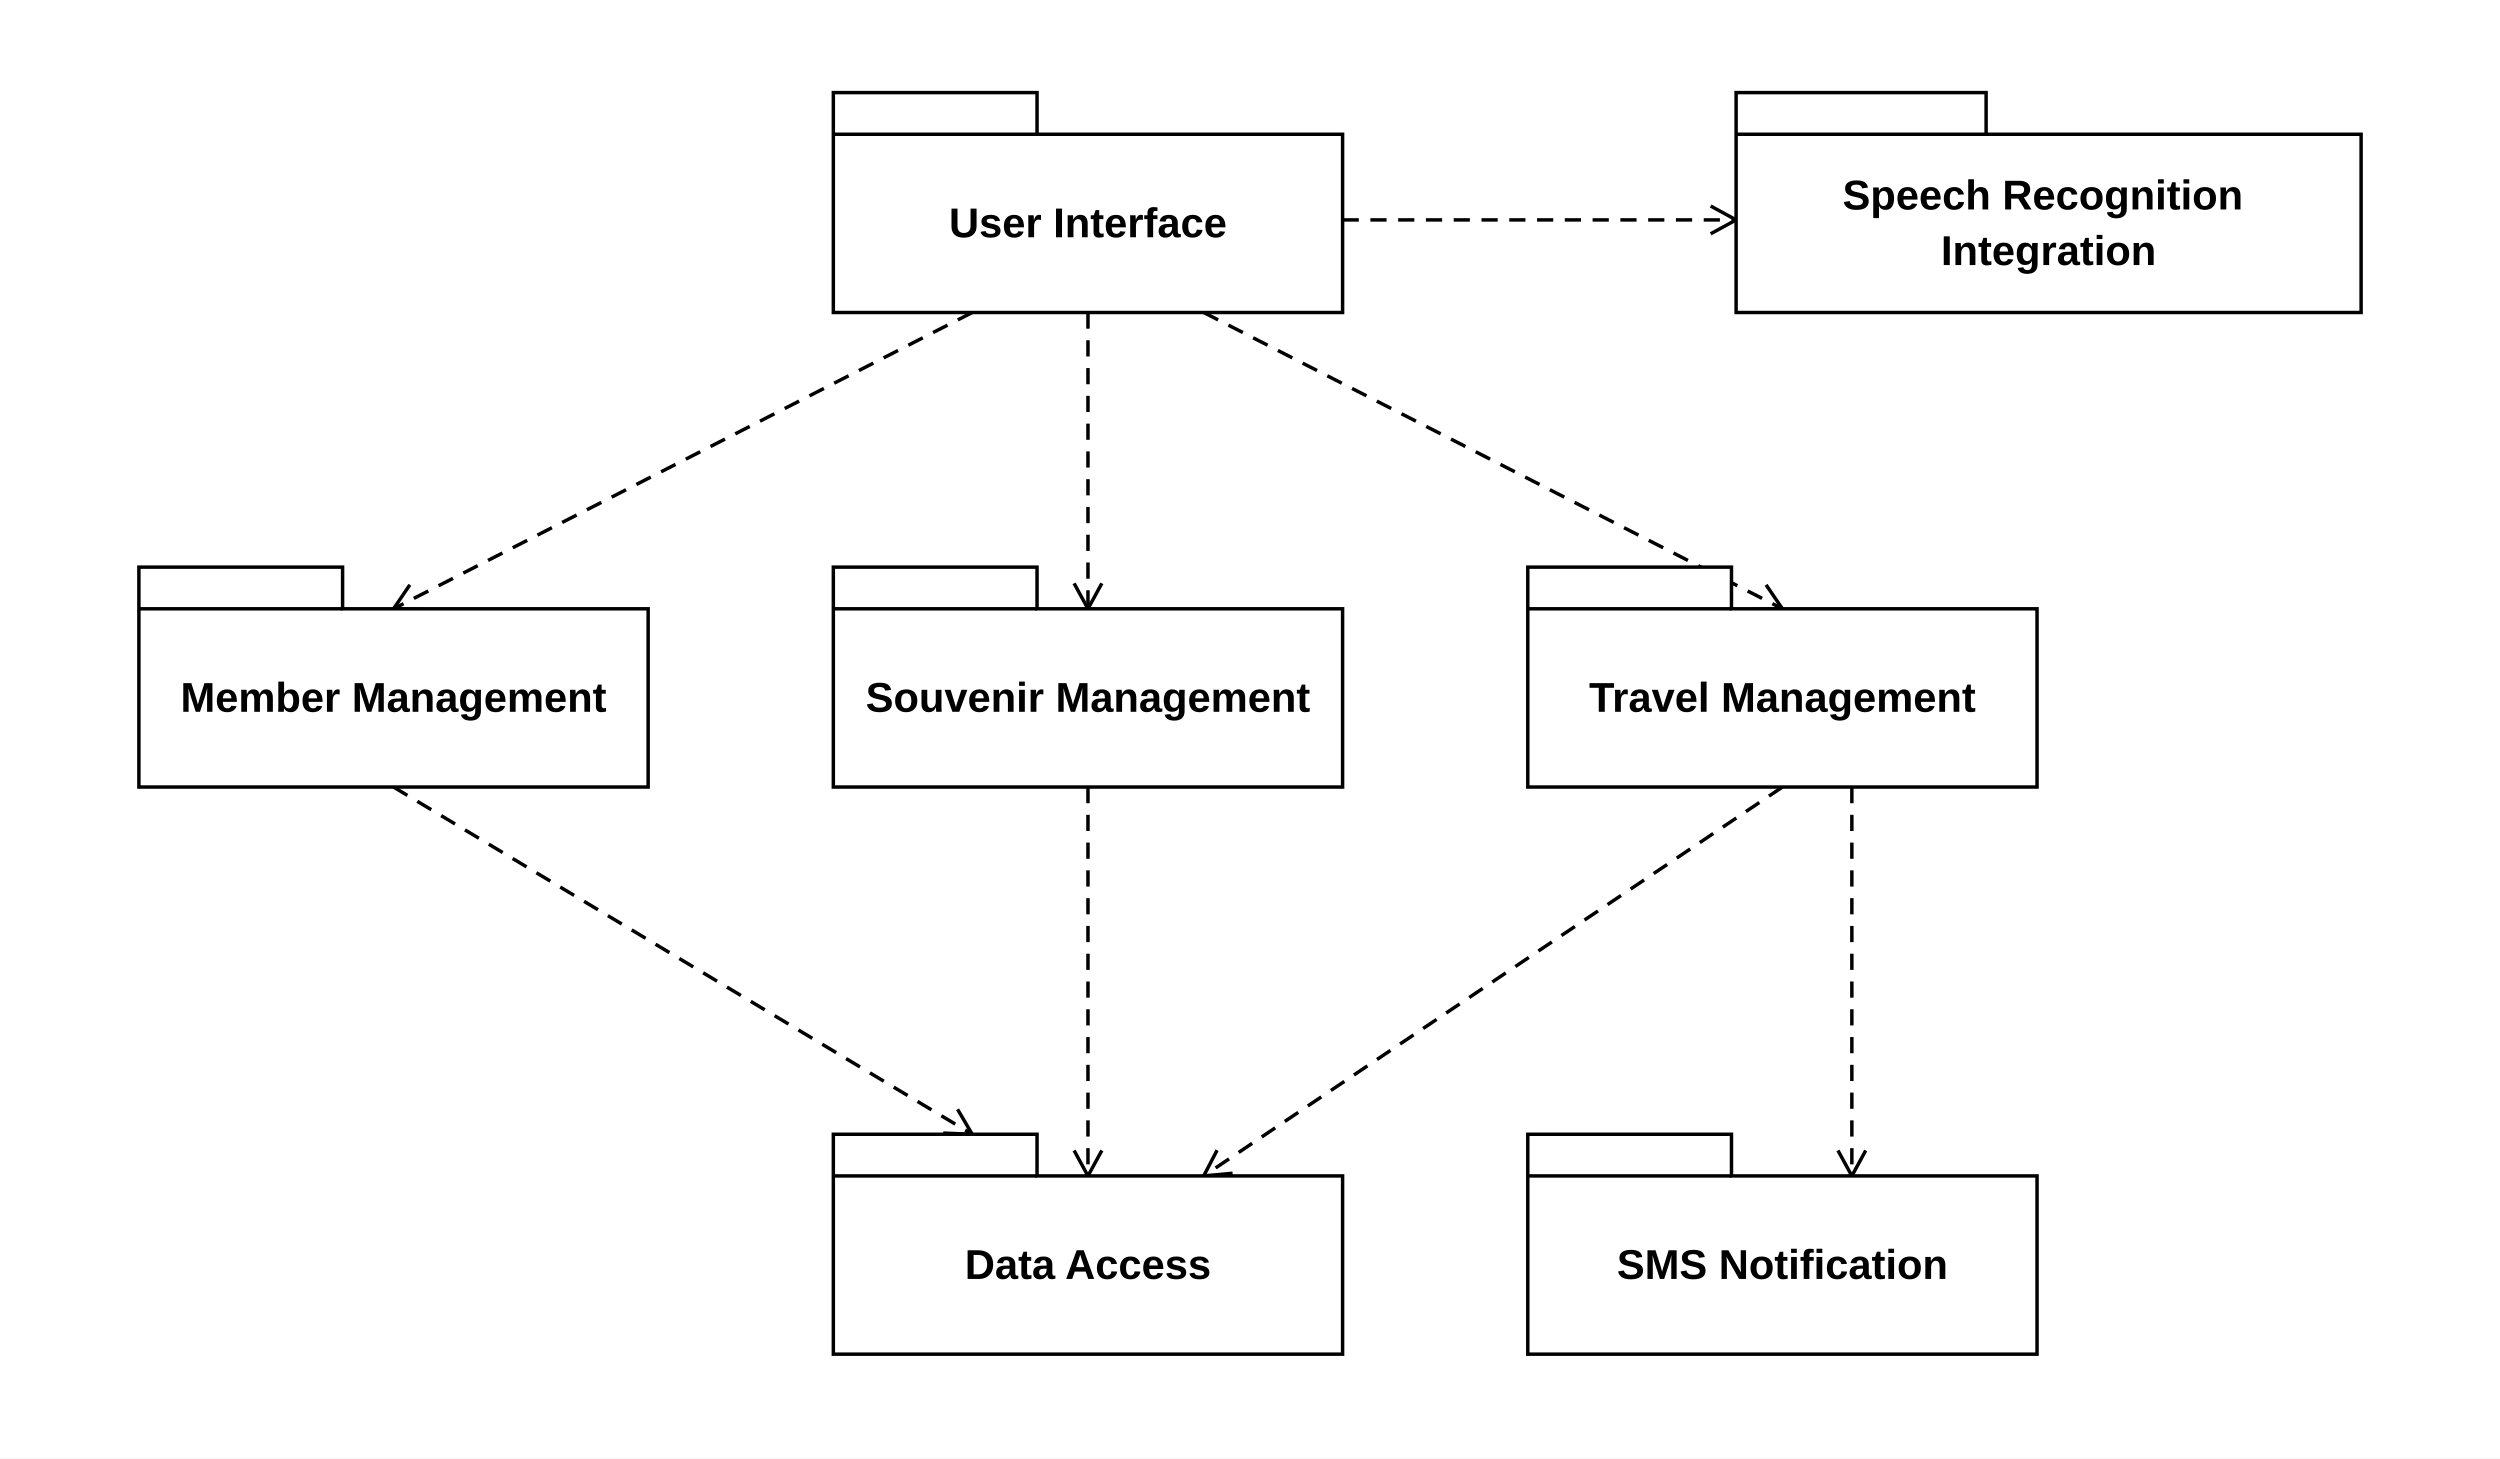
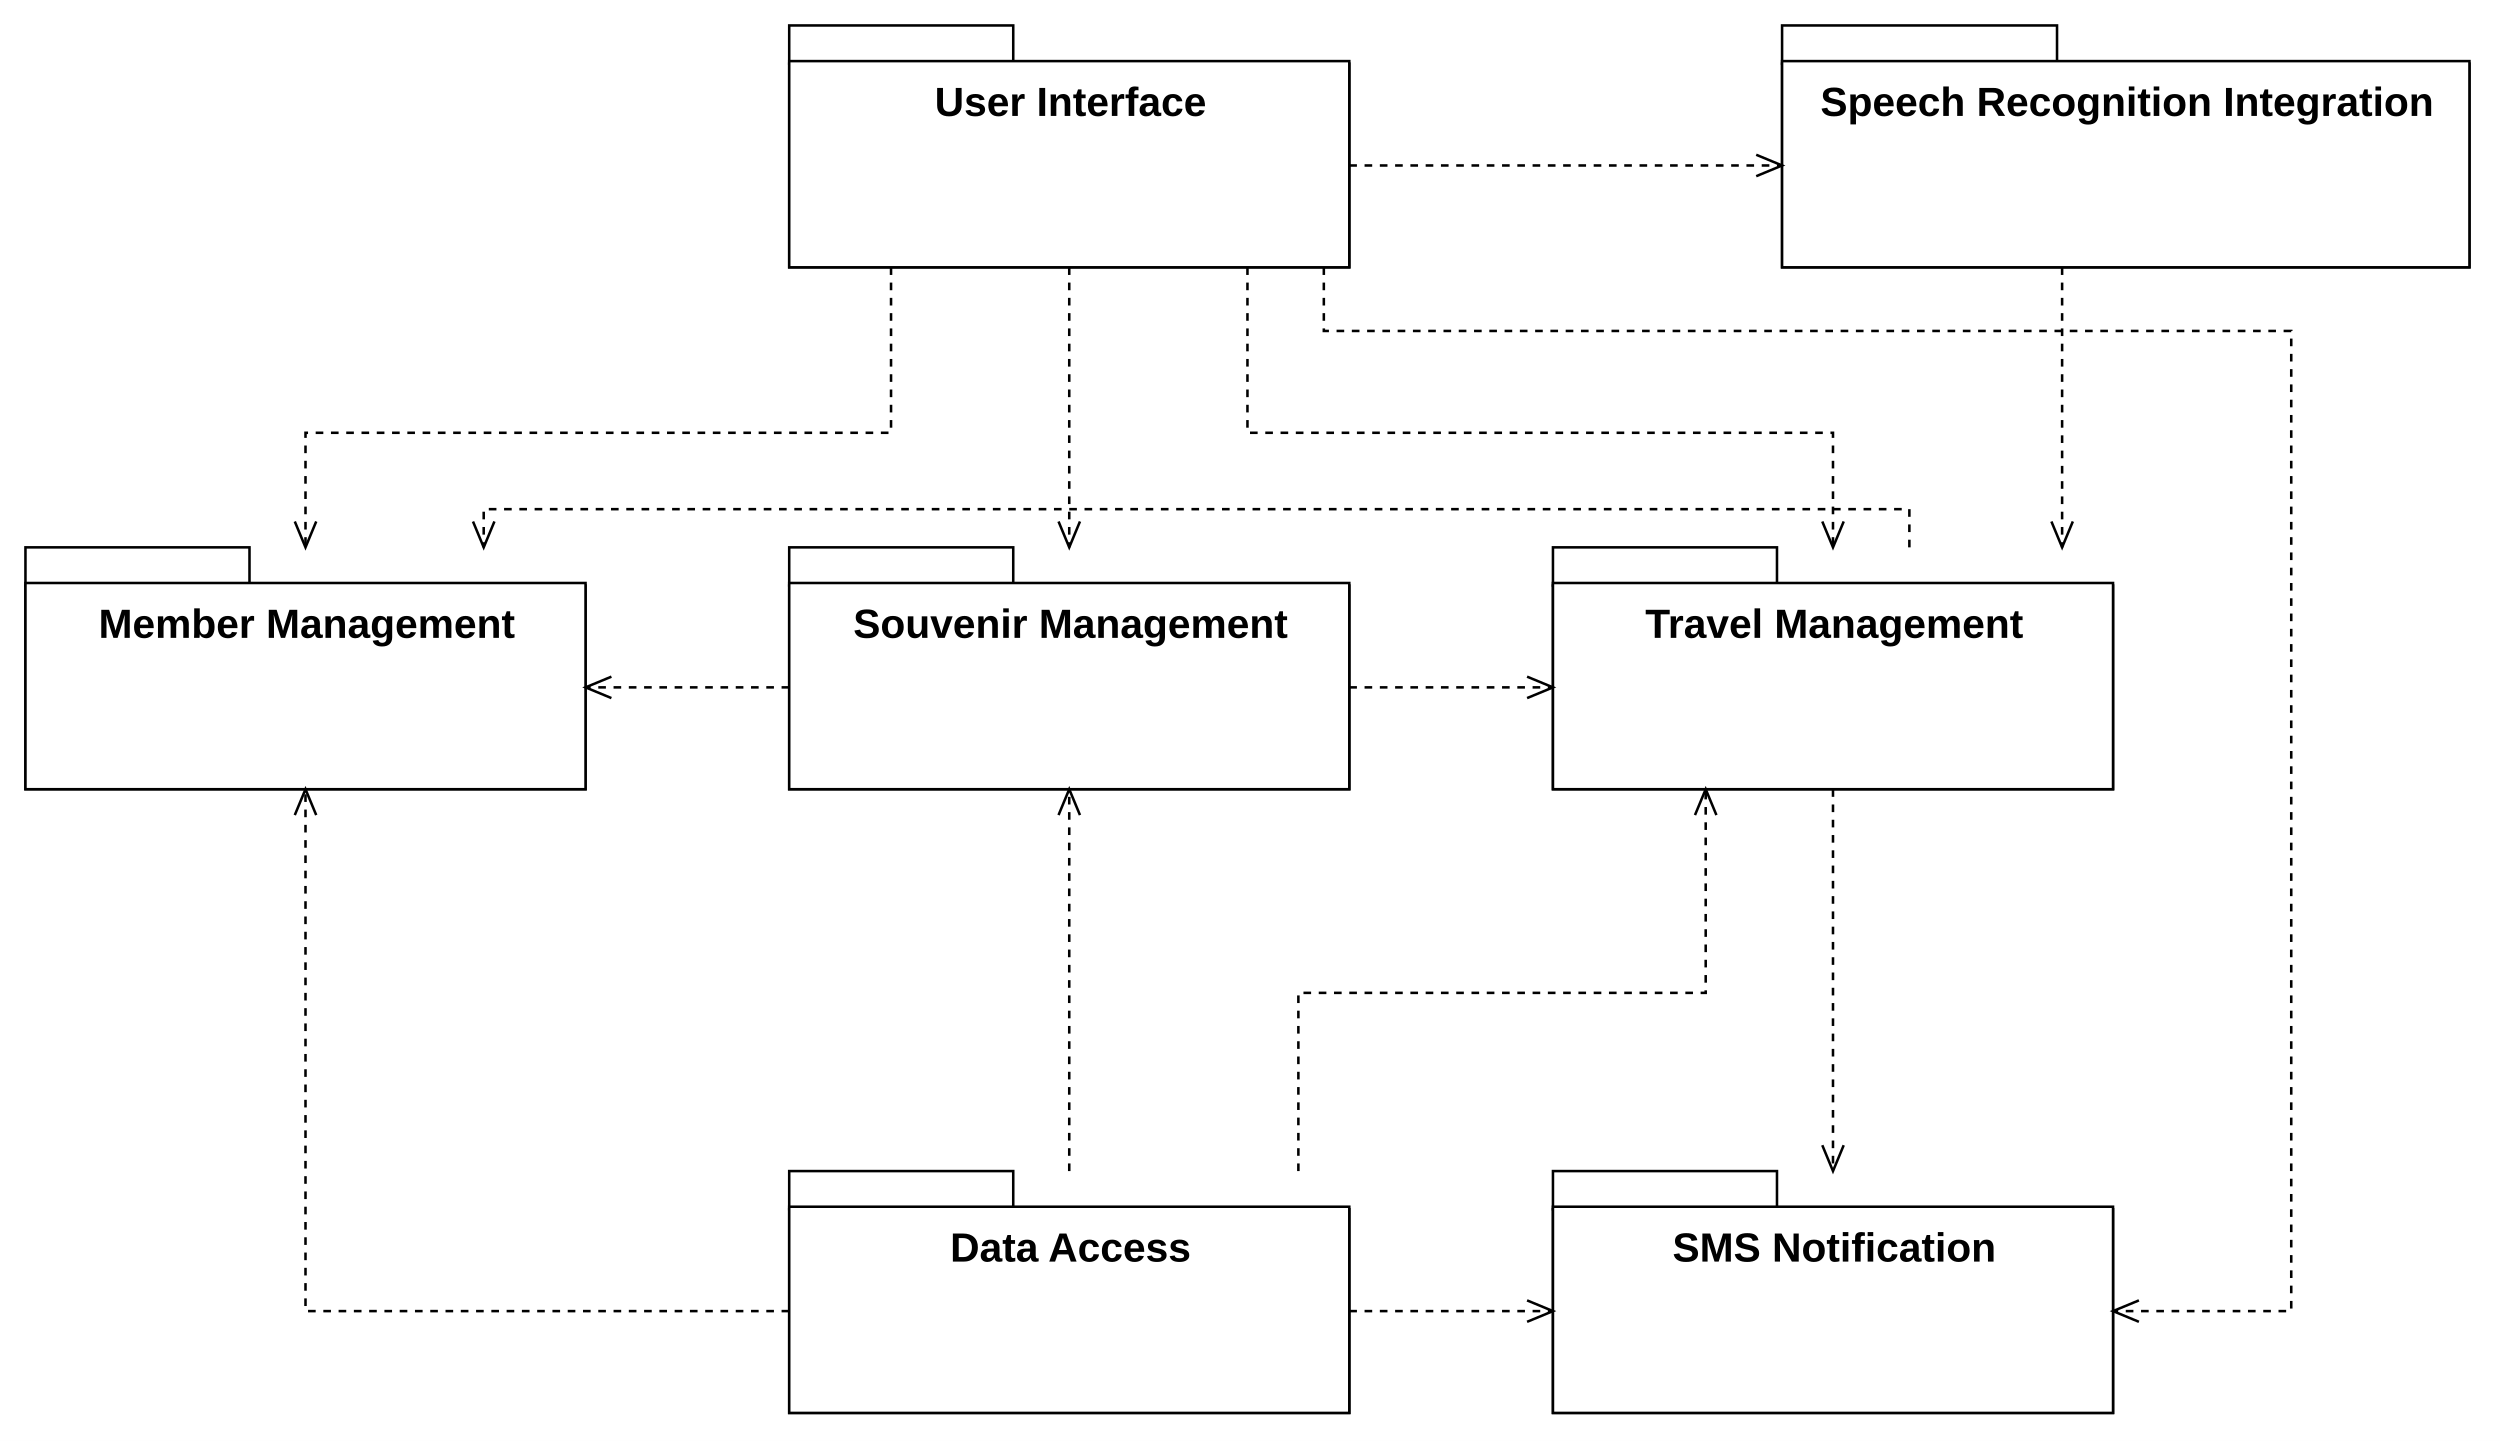
- <svg xmlns="http://www.w3.org/2000/svg" width="1080" height="630" viewBox="0 0 1080 630">
-   <rect width="1080" height="630" fill="white" />
-   <defs>
-     <marker id="dependencyArrow" markerUnits="userSpaceOnUse" markerWidth="14" markerHeight="14" refX="12" refY="7" orient="auto">
-       <path d="M 1 1 L 12 7 L 1 13" fill="none" stroke="#000" stroke-width="1.5" />
-     </marker>
-   </defs>
-   <path d="M 420 135 L 170 263" fill="none" stroke="#000" stroke-width="1.5" stroke-dasharray="7 5" marker-end="url(#dependencyArrow)" />
-   <path d="M 520 135 L 770 263" fill="none" stroke="#000" stroke-width="1.5" stroke-dasharray="7 5" marker-end="url(#dependencyArrow)" />
-   <path d="M 470 135 L 470 263" fill="none" stroke="#000" stroke-width="1.5" stroke-dasharray="7 5" marker-end="url(#dependencyArrow)" />
-   <path d="M 580 95 L 750 95" fill="none" stroke="#000" stroke-width="1.5" stroke-dasharray="7 5" marker-end="url(#dependencyArrow)" />
-   <path d="M 170 340 L 420 490" fill="none" stroke="#000" stroke-width="1.5" stroke-dasharray="7 5" marker-end="url(#dependencyArrow)" />
-   <path d="M 770 340 L 520 508" fill="none" stroke="#000" stroke-width="1.5" stroke-dasharray="7 5" marker-end="url(#dependencyArrow)" />
-   <path d="M 470 340 L 470 508" fill="none" stroke="#000" stroke-width="1.5" stroke-dasharray="7 5" marker-end="url(#dependencyArrow)" />
-   <path d="M 800 340 L 800 508" fill="none" stroke="#000" stroke-width="1.5" stroke-dasharray="7 5" marker-end="url(#dependencyArrow)" />
-   <path d="M 360 58 V 40 H 448 V 58 H 580 V 135 H 360 Z" fill="white" stroke="#000" stroke-width="1.5" />
-   <path d="M 360 58 H 448" fill="none" stroke="#000" stroke-width="1.5" />
-   <text x="470" y="102.5" text-anchor="middle" font-family="Arial, sans-serif" font-size="18" font-weight="600">
-     <tspan x="470" dy="0">User Interface</tspan>
-   </text>
-   <path d="M 60 263 V 245 H 148 V 263 H 280 V 340 H 60 Z" fill="white" stroke="#000" stroke-width="1.5" />
-   <path d="M 60 263 H 148" fill="none" stroke="#000" stroke-width="1.5" />
-   <text x="170" y="307.5" text-anchor="middle" font-family="Arial, sans-serif" font-size="18" font-weight="600">
-     <tspan x="170" dy="0">Member Management</tspan>
-   </text>
-   <path d="M 660 263 V 245 H 748 V 263 H 880 V 340 H 660 Z" fill="white" stroke="#000" stroke-width="1.5" />
-   <path d="M 660 263 H 748" fill="none" stroke="#000" stroke-width="1.5" />
-   <text x="770" y="307.5" text-anchor="middle" font-family="Arial, sans-serif" font-size="18" font-weight="600">
-     <tspan x="770" dy="0">Travel Management</tspan>
-   </text>
-   <path d="M 360 263 V 245 H 448 V 263 H 580 V 340 H 360 Z" fill="white" stroke="#000" stroke-width="1.5" />
-   <path d="M 360 263 H 448" fill="none" stroke="#000" stroke-width="1.5" />
-   <text x="470" y="307.5" text-anchor="middle" font-family="Arial, sans-serif" font-size="18" font-weight="600">
-     <tspan x="470" dy="0">Souvenir Management</tspan>
-   </text>
-   <path d="M 360 508 V 490 H 448 V 508 H 580 V 585 H 360 Z" fill="white" stroke="#000" stroke-width="1.5" />
-   <path d="M 360 508 H 448" fill="none" stroke="#000" stroke-width="1.5" />
-   <text x="470" y="552.5" text-anchor="middle" font-family="Arial, sans-serif" font-size="18" font-weight="600">
-     <tspan x="470" dy="0">Data Access</tspan>
-   </text>
-   <path d="M 750 58 V 40 H 858 V 58 H 1020 V 135 H 750 Z" fill="white" stroke="#000" stroke-width="1.5" />
-   <path d="M 750 58 H 858" fill="none" stroke="#000" stroke-width="1.5" />
-   <text x="885" y="90.5" text-anchor="middle" font-family="Arial, sans-serif" font-size="18" font-weight="600">
-     <tspan x="885" dy="0">Speech Recognition</tspan>
-     <tspan x="885" dy="24">Integration</tspan>
-   </text>
-   <path d="M 660 508 V 490 H 748 V 508 H 880 V 585 H 660 Z" fill="white" stroke="#000" stroke-width="1.5" />
-   <path d="M 660 508 H 748" fill="none" stroke="#000" stroke-width="1.5" />
-   <text x="770" y="552.5" text-anchor="middle" font-family="Arial, sans-serif" font-size="18" font-weight="600">
-     <tspan x="770" dy="0">SMS Notification</tspan>
-   </text>
+ <svg xmlns="http://www.w3.org/2000/svg" version="1.1" width="982" height="566">
+   <defs />
+   <g>
+     <rect width="100%" height="100%" fill="#fff" />
+     <g>
+       <rect fill="#ffffff" stroke="none" x="360" y="55" width="220" height="80" transform="matrix(1 0 0 1 -50 -30)" />
+     </g>
+     <g>
+       <path fill="none" stroke="#000000" paint-order="fill stroke markers" d=" M 310 25 L 530 25 L 530 105 L 310 105 L 310 25 Z Z" stroke-miterlimit="10" stroke-dasharray="" />
+     </g>
+     <g>
+       <rect fill="#ffffff" stroke="none" x="360" y="40" width="88" height="15" transform="matrix(1 0 0 1 -50 -30)" />
+     </g>
+     <g>
+       <path fill="none" stroke="#000000" paint-order="fill stroke markers" d=" M 310 10 L 398 10 L 398 25 L 310 25 L 310 10 Z Z" stroke-miterlimit="10" stroke-dasharray="" />
+     </g>
+     <g>
+       <rect fill="#ffffff" stroke="none" x="360" y="54" width="220" height="81" transform="matrix(1 0 0 1 -50 -30)" />
+     </g>
+     <g>
+       <path fill="none" stroke="#000000" paint-order="fill stroke markers" d=" M 310 24 L 530 24 L 530 105 L 310 105 L 310 24 Z Z" stroke-miterlimit="10" stroke-dasharray="" />
+     </g>
+     <g>
+       <g>
+         <path fill="none" stroke="none" />
+         <text fill="#000000" stroke="none" font-family="Arial" font-size="16px" font-style="normal" font-weight="bold" text-decoration="undefined" x="470.5" y="70" text-anchor="middle" dominant-baseline="central" transform="matrix(1 0 0 1 -50 -30)">User Interface</text>
+       </g>
+     </g>
+     <g>
+       <rect fill="#ffffff" stroke="none" x="60" y="260" width="220" height="80" transform="matrix(1 0 0 1 -50 -30)" />
+     </g>
+     <g>
+       <path fill="none" stroke="#000000" paint-order="fill stroke markers" d=" M 10 230 L 230 230 L 230 310 L 10 310 L 10 230 Z Z" stroke-miterlimit="10" stroke-dasharray="" />
+     </g>
+     <g>
+       <rect fill="#ffffff" stroke="none" x="60" y="245" width="88" height="15" transform="matrix(1 0 0 1 -50 -30)" />
+     </g>
+     <g>
+       <path fill="none" stroke="#000000" paint-order="fill stroke markers" d=" M 10 215 L 98 215 L 98 230 L 10 230 L 10 215 Z Z" stroke-miterlimit="10" stroke-dasharray="" />
+     </g>
+     <g>
+       <rect fill="#ffffff" stroke="none" x="60" y="259" width="220" height="81" transform="matrix(1 0 0 1 -50 -30)" />
+     </g>
+     <g>
+       <path fill="none" stroke="#000000" paint-order="fill stroke markers" d=" M 10 229 L 230 229 L 230 310 L 10 310 L 10 229 Z Z" stroke-miterlimit="10" stroke-dasharray="" />
+     </g>
+     <g>
+       <g>
+         <path fill="none" stroke="none" />
+         <text fill="#000000" stroke="none" font-family="Arial" font-size="16px" font-style="normal" font-weight="bold" text-decoration="undefined" x="170.5" y="275" text-anchor="middle" dominant-baseline="central" transform="matrix(1 0 0 1 -50 -30)">Member Management</text>
+       </g>
+     </g>
+     <g>
+       <rect fill="#ffffff" stroke="none" x="660" y="260" width="220" height="80" transform="matrix(1 0 0 1 -50 -30)" />
+     </g>
+     <g>
+       <path fill="none" stroke="#000000" paint-order="fill stroke markers" d=" M 610 230 L 830 230 L 830 310 L 610 310 L 610 230 Z Z" stroke-miterlimit="10" stroke-dasharray="" />
+     </g>
+     <g>
+       <rect fill="#ffffff" stroke="none" x="660" y="245" width="88" height="15" transform="matrix(1 0 0 1 -50 -30)" />
+     </g>
+     <g>
+       <path fill="none" stroke="#000000" paint-order="fill stroke markers" d=" M 610 215 L 698 215 L 698 230 L 610 230 L 610 215 Z Z" stroke-miterlimit="10" stroke-dasharray="" />
+     </g>
+     <g>
+       <rect fill="#ffffff" stroke="none" x="660" y="259" width="220" height="81" transform="matrix(1 0 0 1 -50 -30)" />
+     </g>
+     <g>
+       <path fill="none" stroke="#000000" paint-order="fill stroke markers" d=" M 610 229 L 830 229 L 830 310 L 610 310 L 610 229 Z Z" stroke-miterlimit="10" stroke-dasharray="" />
+     </g>
+     <g>
+       <g>
+         <path fill="none" stroke="none" />
+         <text fill="#000000" stroke="none" font-family="Arial" font-size="16px" font-style="normal" font-weight="bold" text-decoration="undefined" x="770.5" y="275" text-anchor="middle" dominant-baseline="central" transform="matrix(1 0 0 1 -50 -30)">Travel Management</text>
+       </g>
+     </g>
+     <g>
+       <rect fill="#ffffff" stroke="none" x="360" y="260" width="220" height="80" transform="matrix(1 0 0 1 -50 -30)" />
+     </g>
+     <g>
+       <path fill="none" stroke="#000000" paint-order="fill stroke markers" d=" M 310 230 L 530 230 L 530 310 L 310 310 L 310 230 Z Z" stroke-miterlimit="10" stroke-dasharray="" />
+     </g>
+     <g>
+       <rect fill="#ffffff" stroke="none" x="360" y="245" width="88" height="15" transform="matrix(1 0 0 1 -50 -30)" />
+     </g>
+     <g>
+       <path fill="none" stroke="#000000" paint-order="fill stroke markers" d=" M 310 215 L 398 215 L 398 230 L 310 230 L 310 215 Z Z" stroke-miterlimit="10" stroke-dasharray="" />
+     </g>
+     <g>
+       <rect fill="#ffffff" stroke="none" x="360" y="259" width="220" height="81" transform="matrix(1 0 0 1 -50 -30)" />
+     </g>
+     <g>
+       <path fill="none" stroke="#000000" paint-order="fill stroke markers" d=" M 310 229 L 530 229 L 530 310 L 310 310 L 310 229 Z Z" stroke-miterlimit="10" stroke-dasharray="" />
+     </g>
+     <g>
+       <g>
+         <path fill="none" stroke="none" />
+         <text fill="#000000" stroke="none" font-family="Arial" font-size="16px" font-style="normal" font-weight="bold" text-decoration="undefined" x="470.5" y="275" text-anchor="middle" dominant-baseline="central" transform="matrix(1 0 0 1 -50 -30)">Souvenir Management</text>
+       </g>
+     </g>
+     <g>
+       <rect fill="#ffffff" stroke="none" x="360" y="505" width="220" height="80" transform="matrix(1 0 0 1 -50 -30)" />
+     </g>
+     <g>
+       <path fill="none" stroke="#000000" paint-order="fill stroke markers" d=" M 310 475 L 530 475 L 530 555 L 310 555 L 310 475 Z Z" stroke-miterlimit="10" stroke-dasharray="" />
+     </g>
+     <g>
+       <rect fill="#ffffff" stroke="none" x="360" y="490" width="88" height="15" transform="matrix(1 0 0 1 -50 -30)" />
+     </g>
+     <g>
+       <path fill="none" stroke="#000000" paint-order="fill stroke markers" d=" M 310 460 L 398 460 L 398 475 L 310 475 L 310 460 Z Z" stroke-miterlimit="10" stroke-dasharray="" />
+     </g>
+     <g>
+       <rect fill="#ffffff" stroke="none" x="360" y="504" width="220" height="81" transform="matrix(1 0 0 1 -50 -30)" />
+     </g>
+     <g>
+       <path fill="none" stroke="#000000" paint-order="fill stroke markers" d=" M 310 474 L 530 474 L 530 555 L 310 555 L 310 474 Z Z" stroke-miterlimit="10" stroke-dasharray="" />
+     </g>
+     <g>
+       <g>
+         <path fill="none" stroke="none" />
+         <text fill="#000000" stroke="none" font-family="Arial" font-size="16px" font-style="normal" font-weight="bold" text-decoration="undefined" x="470.5" y="520" text-anchor="middle" dominant-baseline="central" transform="matrix(1 0 0 1 -50 -30)">Data Access</text>
+       </g>
+     </g>
+     <g>
+       <rect fill="#ffffff" stroke="none" x="750" y="55" width="270" height="80" transform="matrix(1 0 0 1 -50 -30)" />
+     </g>
+     <g>
+       <path fill="none" stroke="#000000" paint-order="fill stroke markers" d=" M 700 25 L 970 25 L 970 105 L 700 105 L 700 25 Z Z" stroke-miterlimit="10" stroke-dasharray="" />
+     </g>
+     <g>
+       <rect fill="#ffffff" stroke="none" x="750" y="40" width="108" height="15" transform="matrix(1 0 0 1 -50 -30)" />
+     </g>
+     <g>
+       <path fill="none" stroke="#000000" paint-order="fill stroke markers" d=" M 700 10 L 808 10 L 808 25 L 700 25 L 700 10 Z Z" stroke-miterlimit="10" stroke-dasharray="" />
+     </g>
+     <g>
+       <rect fill="#ffffff" stroke="none" x="750" y="54" width="270" height="81" transform="matrix(1 0 0 1 -50 -30)" />
+     </g>
+     <g>
+       <path fill="none" stroke="#000000" paint-order="fill stroke markers" d=" M 700 24 L 970 24 L 970 105 L 700 105 L 700 24 Z Z" stroke-miterlimit="10" stroke-dasharray="" />
+     </g>
+     <g>
+       <g>
+         <path fill="none" stroke="none" />
+         <text fill="#000000" stroke="none" font-family="Arial" font-size="16px" font-style="normal" font-weight="bold" text-decoration="undefined" x="885.5" y="70" text-anchor="middle" dominant-baseline="central" transform="matrix(1 0 0 1 -50 -30)">Speech Recognition Integration</text>
+       </g>
+     </g>
+     <g>
+       <rect fill="#ffffff" stroke="none" x="660" y="505" width="220" height="80" transform="matrix(1 0 0 1 -50 -30)" />
+     </g>
+     <g>
+       <path fill="none" stroke="#000000" paint-order="fill stroke markers" d=" M 610 475 L 830 475 L 830 555 L 610 555 L 610 475 Z Z" stroke-miterlimit="10" stroke-dasharray="" />
+     </g>
+     <g>
+       <rect fill="#ffffff" stroke="none" x="660" y="490" width="88" height="15" transform="matrix(1 0 0 1 -50 -30)" />
+     </g>
+     <g>
+       <path fill="none" stroke="#000000" paint-order="fill stroke markers" d=" M 610 460 L 698 460 L 698 475 L 610 475 L 610 460 Z Z" stroke-miterlimit="10" stroke-dasharray="" />
+     </g>
+     <g>
+       <rect fill="#ffffff" stroke="none" x="660" y="504" width="220" height="81" transform="matrix(1 0 0 1 -50 -30)" />
+     </g>
+     <g>
+       <path fill="none" stroke="#000000" paint-order="fill stroke markers" d=" M 610 474 L 830 474 L 830 555 L 610 555 L 610 474 Z Z" stroke-miterlimit="10" stroke-dasharray="" />
+     </g>
+     <g>
+       <g>
+         <path fill="none" stroke="none" />
+         <text fill="#000000" stroke="none" font-family="Arial" font-size="16px" font-style="normal" font-weight="bold" text-decoration="undefined" x="770.5" y="520" text-anchor="middle" dominant-baseline="central" transform="matrix(1 0 0 1 -50 -30)">SMS Notification</text>
+       </g>
+     </g>
+     <g>
+       <path fill="none" stroke="#000000" paint-order="fill stroke markers" d=" M 350 105 L 350 170 L 120 170 L 120 215" stroke-miterlimit="10" stroke-dasharray="3" />
+     </g>
+     <g>
+       <path fill="none" stroke="#000000" paint-order="fill stroke markers" d=" M 115.79 204.837 L 120 215 L 124.21 204.837" stroke-miterlimit="10" stroke-dasharray="" />
+     </g>
+     <g>
+       <path fill="none" stroke="#000000" paint-order="fill stroke markers" d=" M 490 105 L 490 170 L 720 170 L 720 215" stroke-miterlimit="10" stroke-dasharray="3" />
+     </g>
+     <g>
+       <path fill="none" stroke="#000000" paint-order="fill stroke markers" d=" M 715.79 204.837 L 720 215 L 724.21 204.837" stroke-miterlimit="10" stroke-dasharray="" />
+     </g>
+     <g>
+       <path fill="none" stroke="#000000" paint-order="fill stroke markers" d=" M 420 105 L 420 215" stroke-miterlimit="10" stroke-dasharray="3" />
+     </g>
+     <g>
+       <path fill="none" stroke="#000000" paint-order="fill stroke markers" d=" M 415.79 204.837 L 420 215 L 424.21 204.837" stroke-miterlimit="10" stroke-dasharray="" />
+     </g>
+     <g>
+       <path fill="none" stroke="#000000" paint-order="fill stroke markers" d=" M 530 65 L 700 65" stroke-miterlimit="10" stroke-dasharray="3" />
+     </g>
+     <g>
+       <path fill="none" stroke="#000000" paint-order="fill stroke markers" d=" M 689.837 69.21 L 700 65 L 689.837 60.79" stroke-miterlimit="10" stroke-dasharray="" />
+     </g>
+     <g>
+       <path fill="none" stroke="#000000" paint-order="fill stroke markers" d=" M 720 310 L 720 460" stroke-miterlimit="10" stroke-dasharray="3" />
+     </g>
+     <g>
+       <path fill="none" stroke="#000000" paint-order="fill stroke markers" d=" M 715.79 449.837 L 720 460 L 724.21 449.837" stroke-miterlimit="10" stroke-dasharray="" />
+     </g>
+     <g>
+       <path fill="none" stroke="#000000" paint-order="fill stroke markers" d=" M 310 515 L 120 515 L 120 310" stroke-miterlimit="10" stroke-dasharray="3" />
+     </g>
+     <g>
+       <path fill="none" stroke="#000000" paint-order="fill stroke markers" d=" M 124.21 320.163 L 120 310 L 115.79 320.163" stroke-miterlimit="10" stroke-dasharray="" />
+     </g>
+     <g>
+       <path fill="none" stroke="#000000" paint-order="fill stroke markers" d=" M 420 460 L 420 310" stroke-miterlimit="10" stroke-dasharray="3" />
+     </g>
+     <g>
+       <path fill="none" stroke="#000000" paint-order="fill stroke markers" d=" M 424.21 320.163 L 420 310 L 415.79 320.163" stroke-miterlimit="10" stroke-dasharray="" />
+     </g>
+     <g>
+       <path fill="none" stroke="#000000" paint-order="fill stroke markers" d=" M 510 460 L 510 390 L 670 390 L 670 310" stroke-miterlimit="10" stroke-dasharray="3" />
+     </g>
+     <g>
+       <path fill="none" stroke="#000000" paint-order="fill stroke markers" d=" M 674.21 320.163 L 670 310 L 665.79 320.163" stroke-miterlimit="10" stroke-dasharray="" />
+     </g>
+     <g>
+       <path fill="none" stroke="#000000" paint-order="fill stroke markers" d=" M 530 515 L 610 515" stroke-miterlimit="10" stroke-dasharray="3" />
+     </g>
+     <g>
+       <path fill="none" stroke="#000000" paint-order="fill stroke markers" d=" M 599.837 519.21 L 610 515 L 599.837 510.79" stroke-miterlimit="10" stroke-dasharray="" />
+     </g>
+     <g>
+       <path fill="none" stroke="#000000" paint-order="fill stroke markers" d=" M 530 270 L 610 270" stroke-miterlimit="10" stroke-dasharray="3" />
+     </g>
+     <g>
+       <path fill="none" stroke="#000000" paint-order="fill stroke markers" d=" M 599.837 274.21 L 610 270 L 599.837 265.79" stroke-miterlimit="10" stroke-dasharray="" />
+     </g>
+     <g>
+       <path fill="none" stroke="#000000" paint-order="fill stroke markers" d=" M 520 105 L 520 130 L 900 130 L 900 515 L 830 515" stroke-miterlimit="10" stroke-dasharray="3" />
+     </g>
+     <g>
+       <path fill="none" stroke="#000000" paint-order="fill stroke markers" d=" M 840.163 510.79 L 830 515 L 840.163 519.21" stroke-miterlimit="10" stroke-dasharray="" />
+     </g>
+     <g>
+       <path fill="none" stroke="#000000" paint-order="fill stroke markers" d=" M 750 215 L 750 200 L 190 200 L 190 215" stroke-miterlimit="10" stroke-dasharray="3" />
+     </g>
+     <g>
+       <path fill="none" stroke="#000000" paint-order="fill stroke markers" d=" M 185.79 204.837 L 190 215 L 194.21 204.837" stroke-miterlimit="10" stroke-dasharray="" />
+     </g>
+     <g>
+       <path fill="none" stroke="#000000" paint-order="fill stroke markers" d=" M 310 270 L 230 270" stroke-miterlimit="10" stroke-dasharray="3" />
+     </g>
+     <g>
+       <path fill="none" stroke="#000000" paint-order="fill stroke markers" d=" M 240.163 265.79 L 230 270 L 240.163 274.21" stroke-miterlimit="10" stroke-dasharray="" />
+     </g>
+     <g>
+       <path fill="none" stroke="#000000" paint-order="fill stroke markers" d=" M 810 105 L 810 215" stroke-miterlimit="10" stroke-dasharray="3" />
+     </g>
+     <g>
+       <path fill="none" stroke="#000000" paint-order="fill stroke markers" d=" M 805.79 204.837 L 810 215 L 814.21 204.837" stroke-miterlimit="10" stroke-dasharray="" />
+     </g>
+   </g>
</svg>
